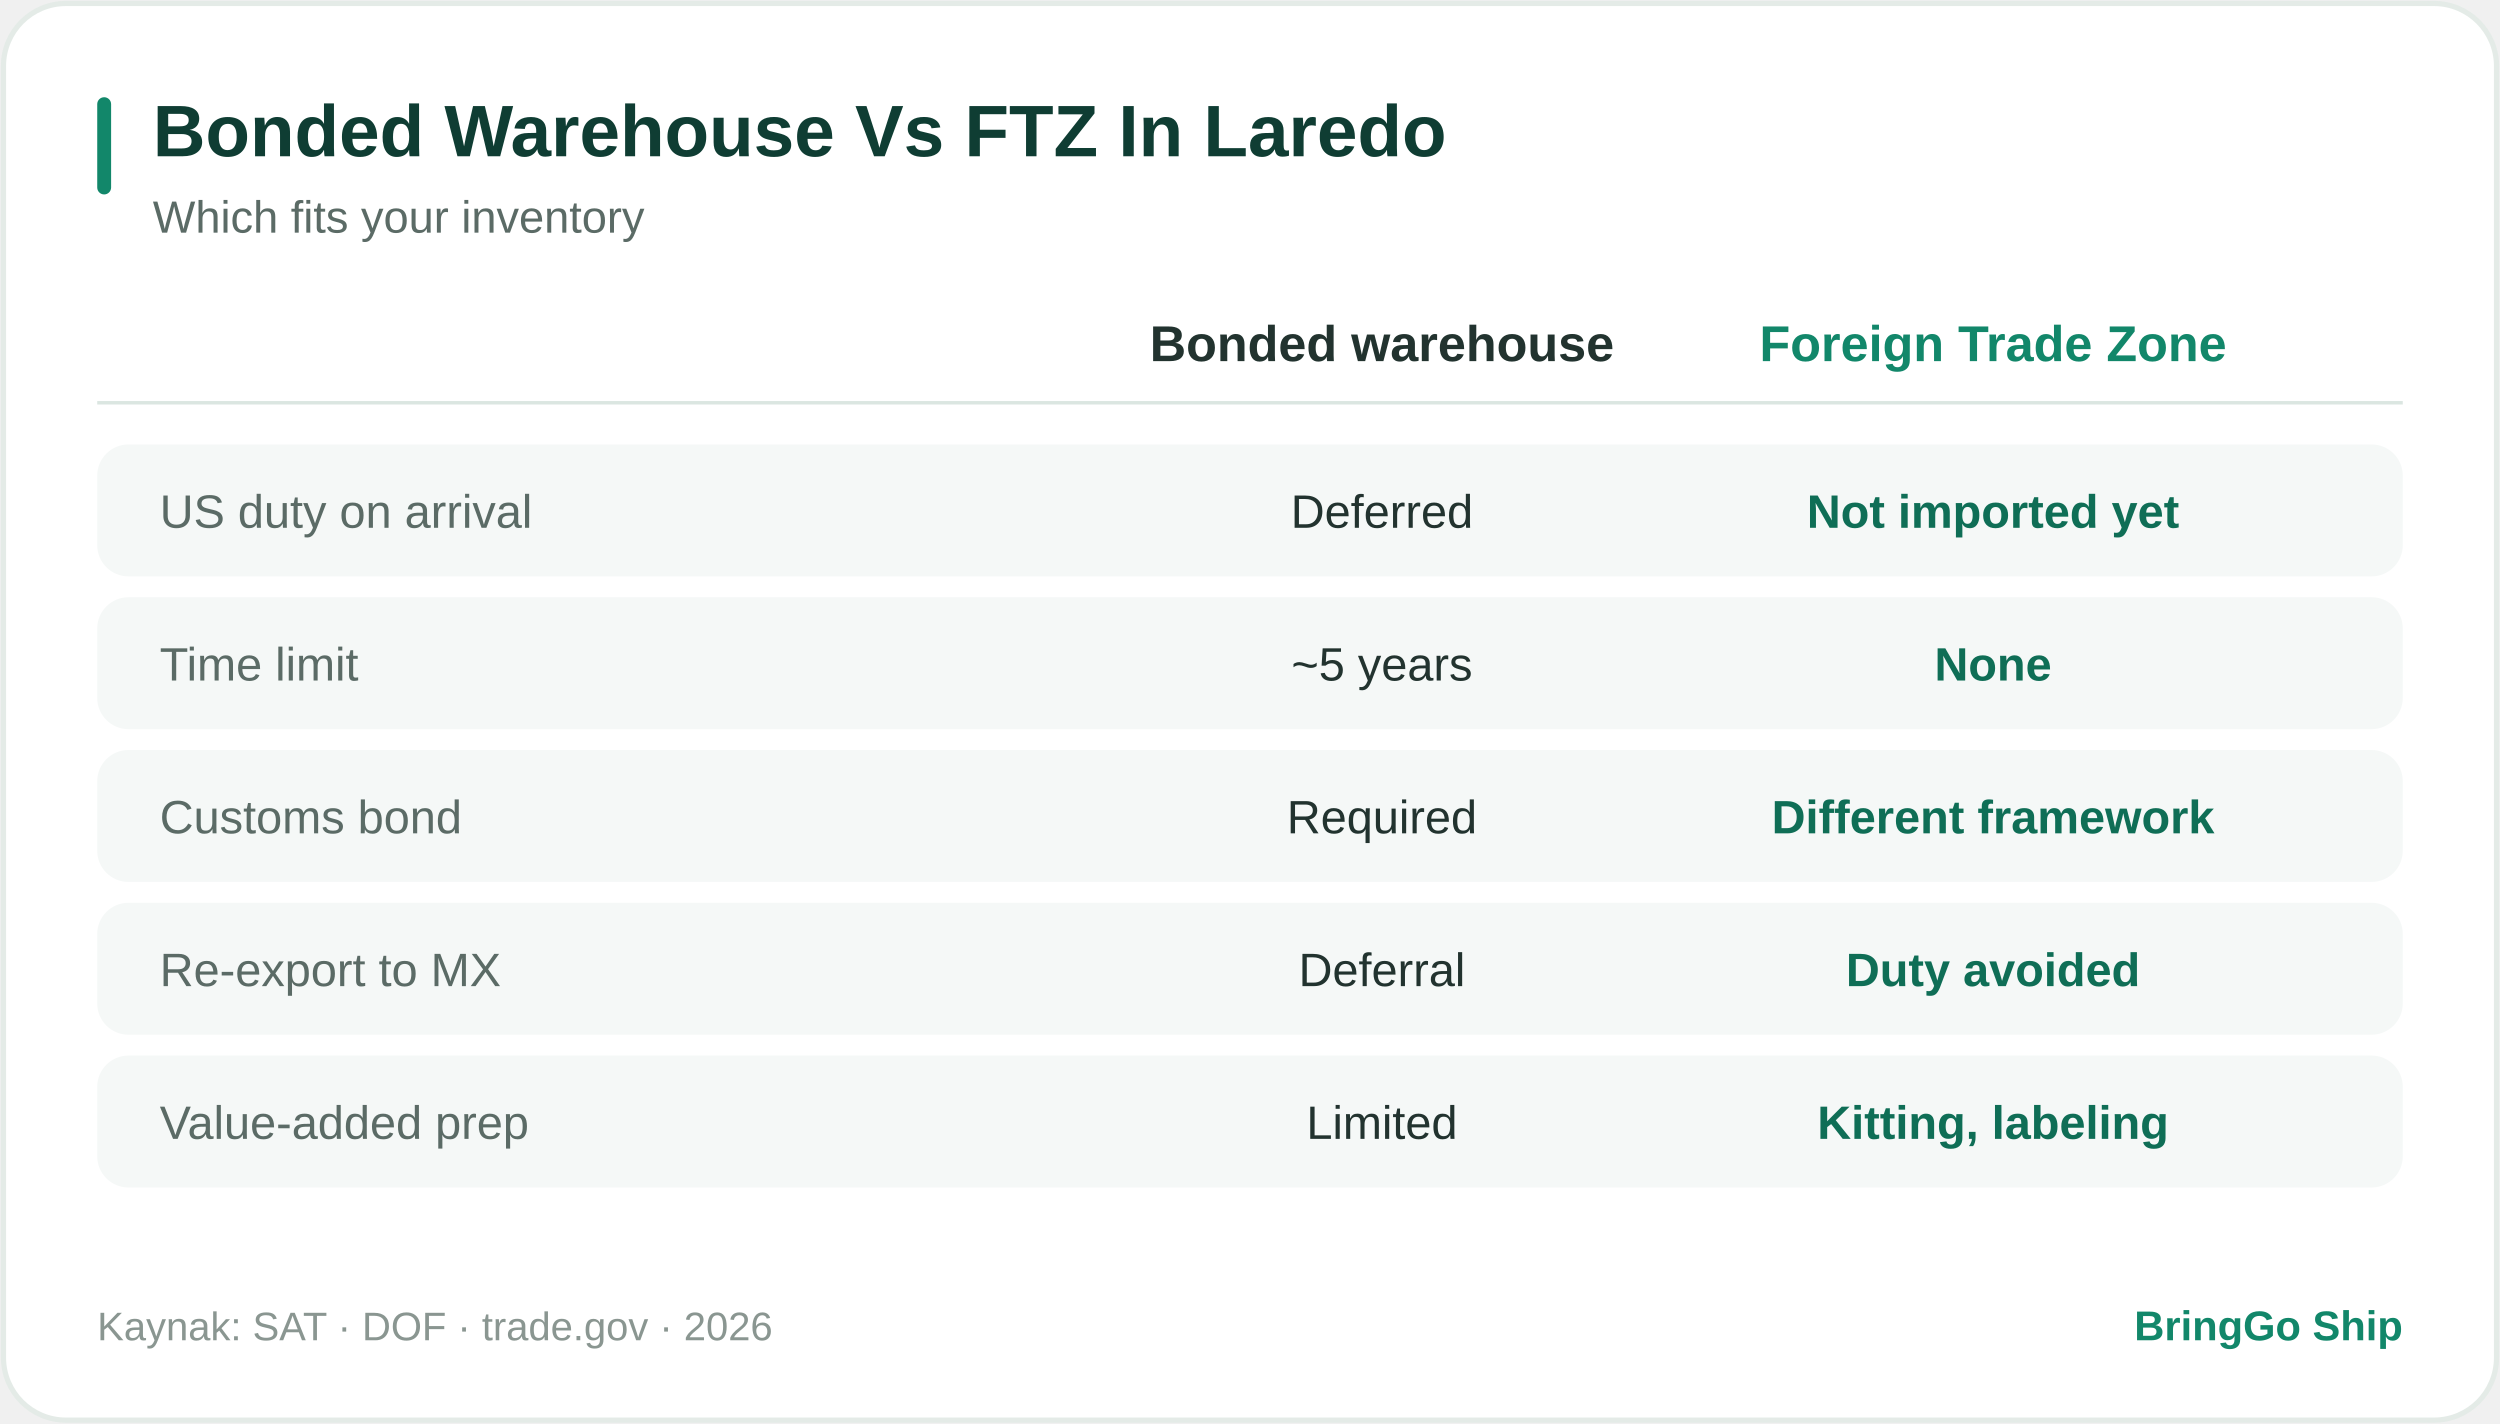
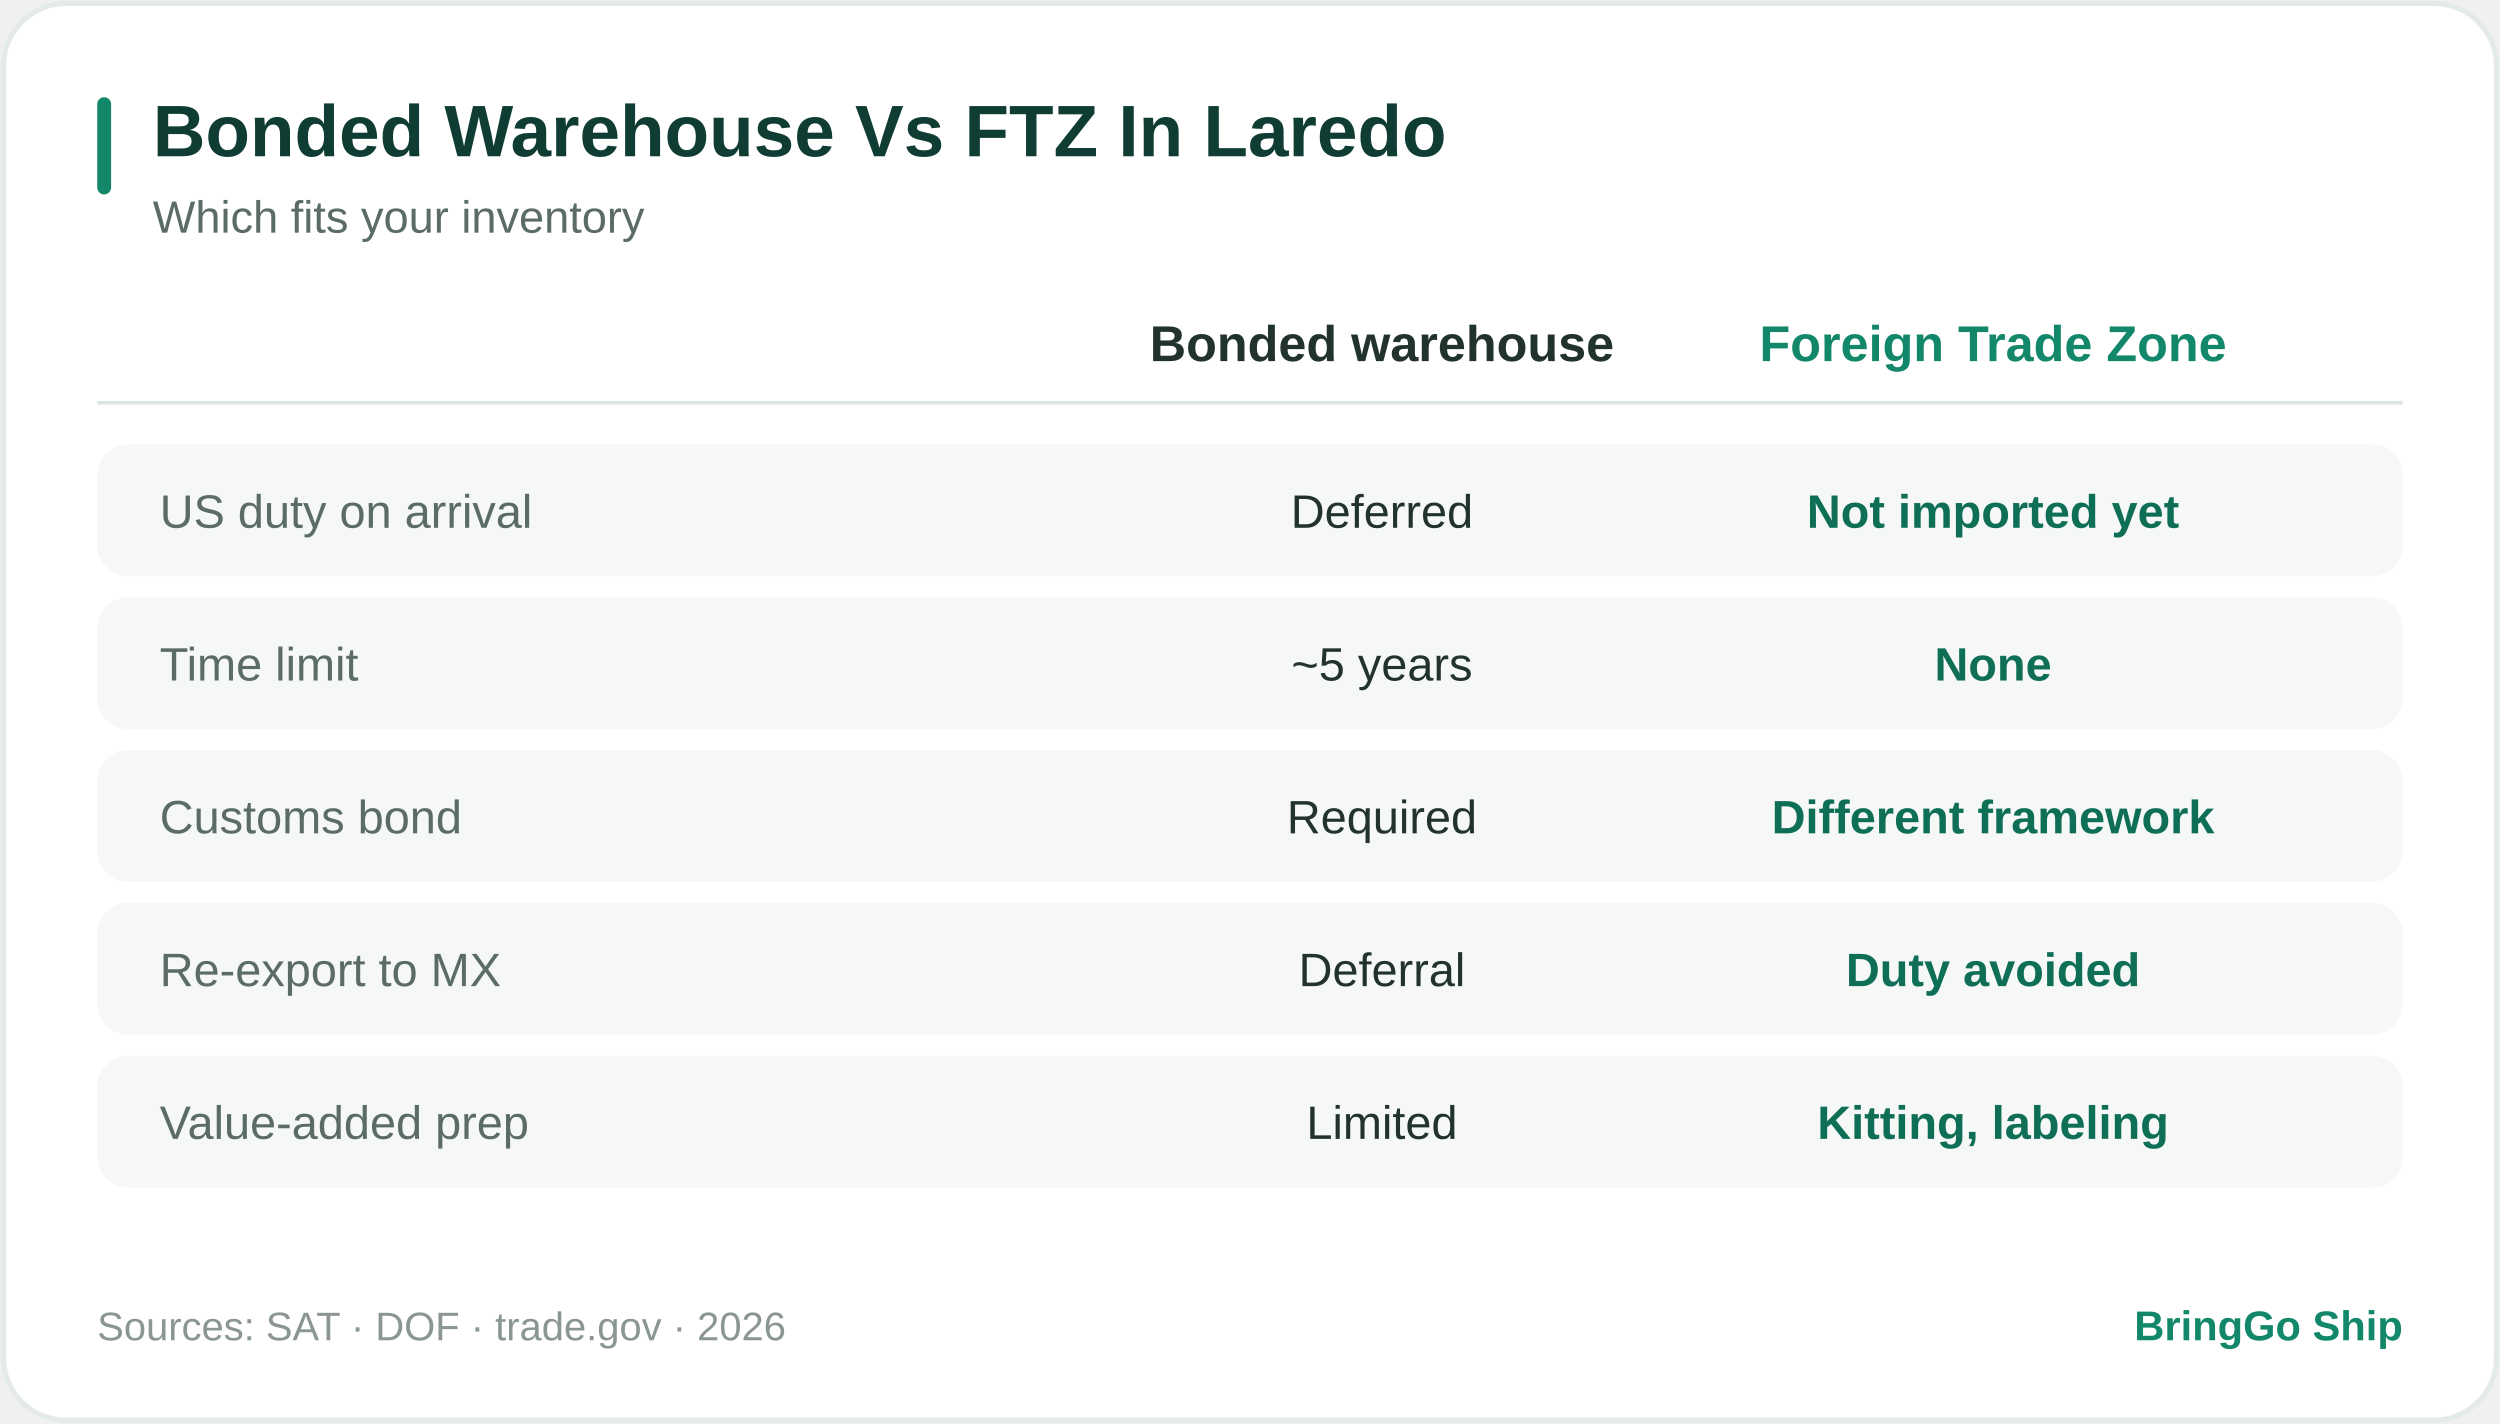
<svg xmlns="http://www.w3.org/2000/svg" width="720" height="410" viewBox="0 0 720 410" role="img">
  <style>
text{font-family:Arial,Helvetica,sans-serif}
.card{fill:#ffffff;stroke:#e4ebe7;stroke-width:1.5}
.row{fill:#f5f8f7}.pill{fill:#E1F5EE}.hi{fill:#1f9d5f}.mut{fill:#eef1f0}
.acc{fill:#12876A}.circ{fill:#12876A}.rd{fill:#fbe9e7}.am{fill:#fbf1dd}.tl{fill:#E1F5EE}.ln{stroke:#dbe6e1}
.tt{fill:#0F3D33;font-weight:bold}.ts{fill:#5b6b66}.tl2{fill:#22332f}
.tv{fill:#0F6E56;font-weight:bold}.tm{fill:#5b6b66;font-weight:bold}.tw{fill:#ffffff;font-weight:bold}
.tf{fill:#8a9691}.tb{fill:#12876A;font-weight:bold}.big{fill:#0F3D33;font-weight:bold}
.trd{fill:#a3392c;font-weight:bold}.tam{fill:#8a5a12;font-weight:bold}.ttl{fill:#0F6E56;font-weight:bold}
@media (prefers-color-scheme:dark){
.card{fill:#16211e;stroke:#2c3a35}
.row{fill:#1d2b27}.pill{fill:#123a2e}.hi{fill:#1f9d5f}.mut{fill:#28352f}
.acc{fill:#2fae7e}.circ{fill:#2fae7e}.rd{fill:#3a201c}.am{fill:#352a15}.tl{fill:#123a2e}
.tt{fill:#d7f2e6}.ts{fill:#8fa79d}.tl2{fill:#cfe0d9}
.tv{fill:#6fe0b0}.tm{fill:#9db3a9}.tw{fill:#ffffff}
.tf{fill:#6d8279}.tb{fill:#57d3a3}.big{fill:#d7f2e6}
.trd{fill:#f0a99e}.tam{fill:#e6c281}.ttl{fill:#6fe0b0}.ln{stroke:#31423c}}
</style>
  <rect x="1" y="1" width="718" height="408" rx="18" class="card" />
  <rect x="28" y="28" width="4" height="28" rx="2" class="acc" />
  <text x="44" y="45" font-size="21" class="tt">Bonded Warehouse Vs FTZ In Laredo</text>
  <text x="44" y="67" font-size="13" class="ts">Which fits your inventory</text>
  <g transform="translate(0,88)">
    <text x="398" y="16" text-anchor="middle" font-size="14.5" class="tl2" font-weight="bold">Bonded warehouse</text>
    <text x="574" y="16" text-anchor="middle" font-size="14.5" class="tb" font-weight="bold">Foreign Trade Zone</text>
    <line x1="28" y1="28" x2="692" y2="28" stroke-width="1" class="ln" />
    <rect x="28" y="40" width="664" height="38" rx="9" class="row" />
    <text x="46" y="64" font-size="13.5" class="ts">US duty on arrival</text>
    <text x="398" y="64" text-anchor="middle" font-size="13.5" class="tl2">Deferred</text>
    <text x="574" y="64" text-anchor="middle" font-size="13.5" class="tv" font-weight="bold">Not imported yet</text>
    <rect x="28" y="84" width="664" height="38" rx="9" class="row" />
    <text x="46" y="108" font-size="13.5" class="ts">Time limit</text>
    <text x="398" y="108" text-anchor="middle" font-size="13.5" class="tl2">~5 years</text>
    <text x="574" y="108" text-anchor="middle" font-size="13.5" class="tv" font-weight="bold">None</text>
    <rect x="28" y="128" width="664" height="38" rx="9" class="row" />
    <text x="46" y="152" font-size="13.5" class="ts">Customs bond</text>
    <text x="398" y="152" text-anchor="middle" font-size="13.5" class="tl2">Required</text>
    <text x="574" y="152" text-anchor="middle" font-size="13.5" class="tv" font-weight="bold">Different framework</text>
    <rect x="28" y="172" width="664" height="38" rx="9" class="row" />
    <text x="46" y="196" font-size="13.5" class="ts">Re-export to MX</text>
    <text x="398" y="196" text-anchor="middle" font-size="13.5" class="tl2">Deferral</text>
    <text x="574" y="196" text-anchor="middle" font-size="13.5" class="tv" font-weight="bold">Duty avoided</text>
    <rect x="28" y="216" width="664" height="38" rx="9" class="row" />
    <text x="46" y="240" font-size="13.5" class="ts">Value-added prep</text>
    <text x="398" y="240" text-anchor="middle" font-size="13.5" class="tl2">Limited</text>
    <text x="574" y="240" text-anchor="middle" font-size="13.5" class="tv" font-weight="bold">Kitting, labeling</text>
  </g>
-   <text x="28" y="386" font-size="11.5" class="tf">Kaynak: SAT · DOF · trade.gov · 2026</text>
+   <text x="28" y="386" font-size="11.5" class="tf">Sources: SAT · DOF · trade.gov · 2026</text>
  <text x="692" y="386" text-anchor="end" font-size="12" class="tb">BringGo Ship</text>
</svg>
